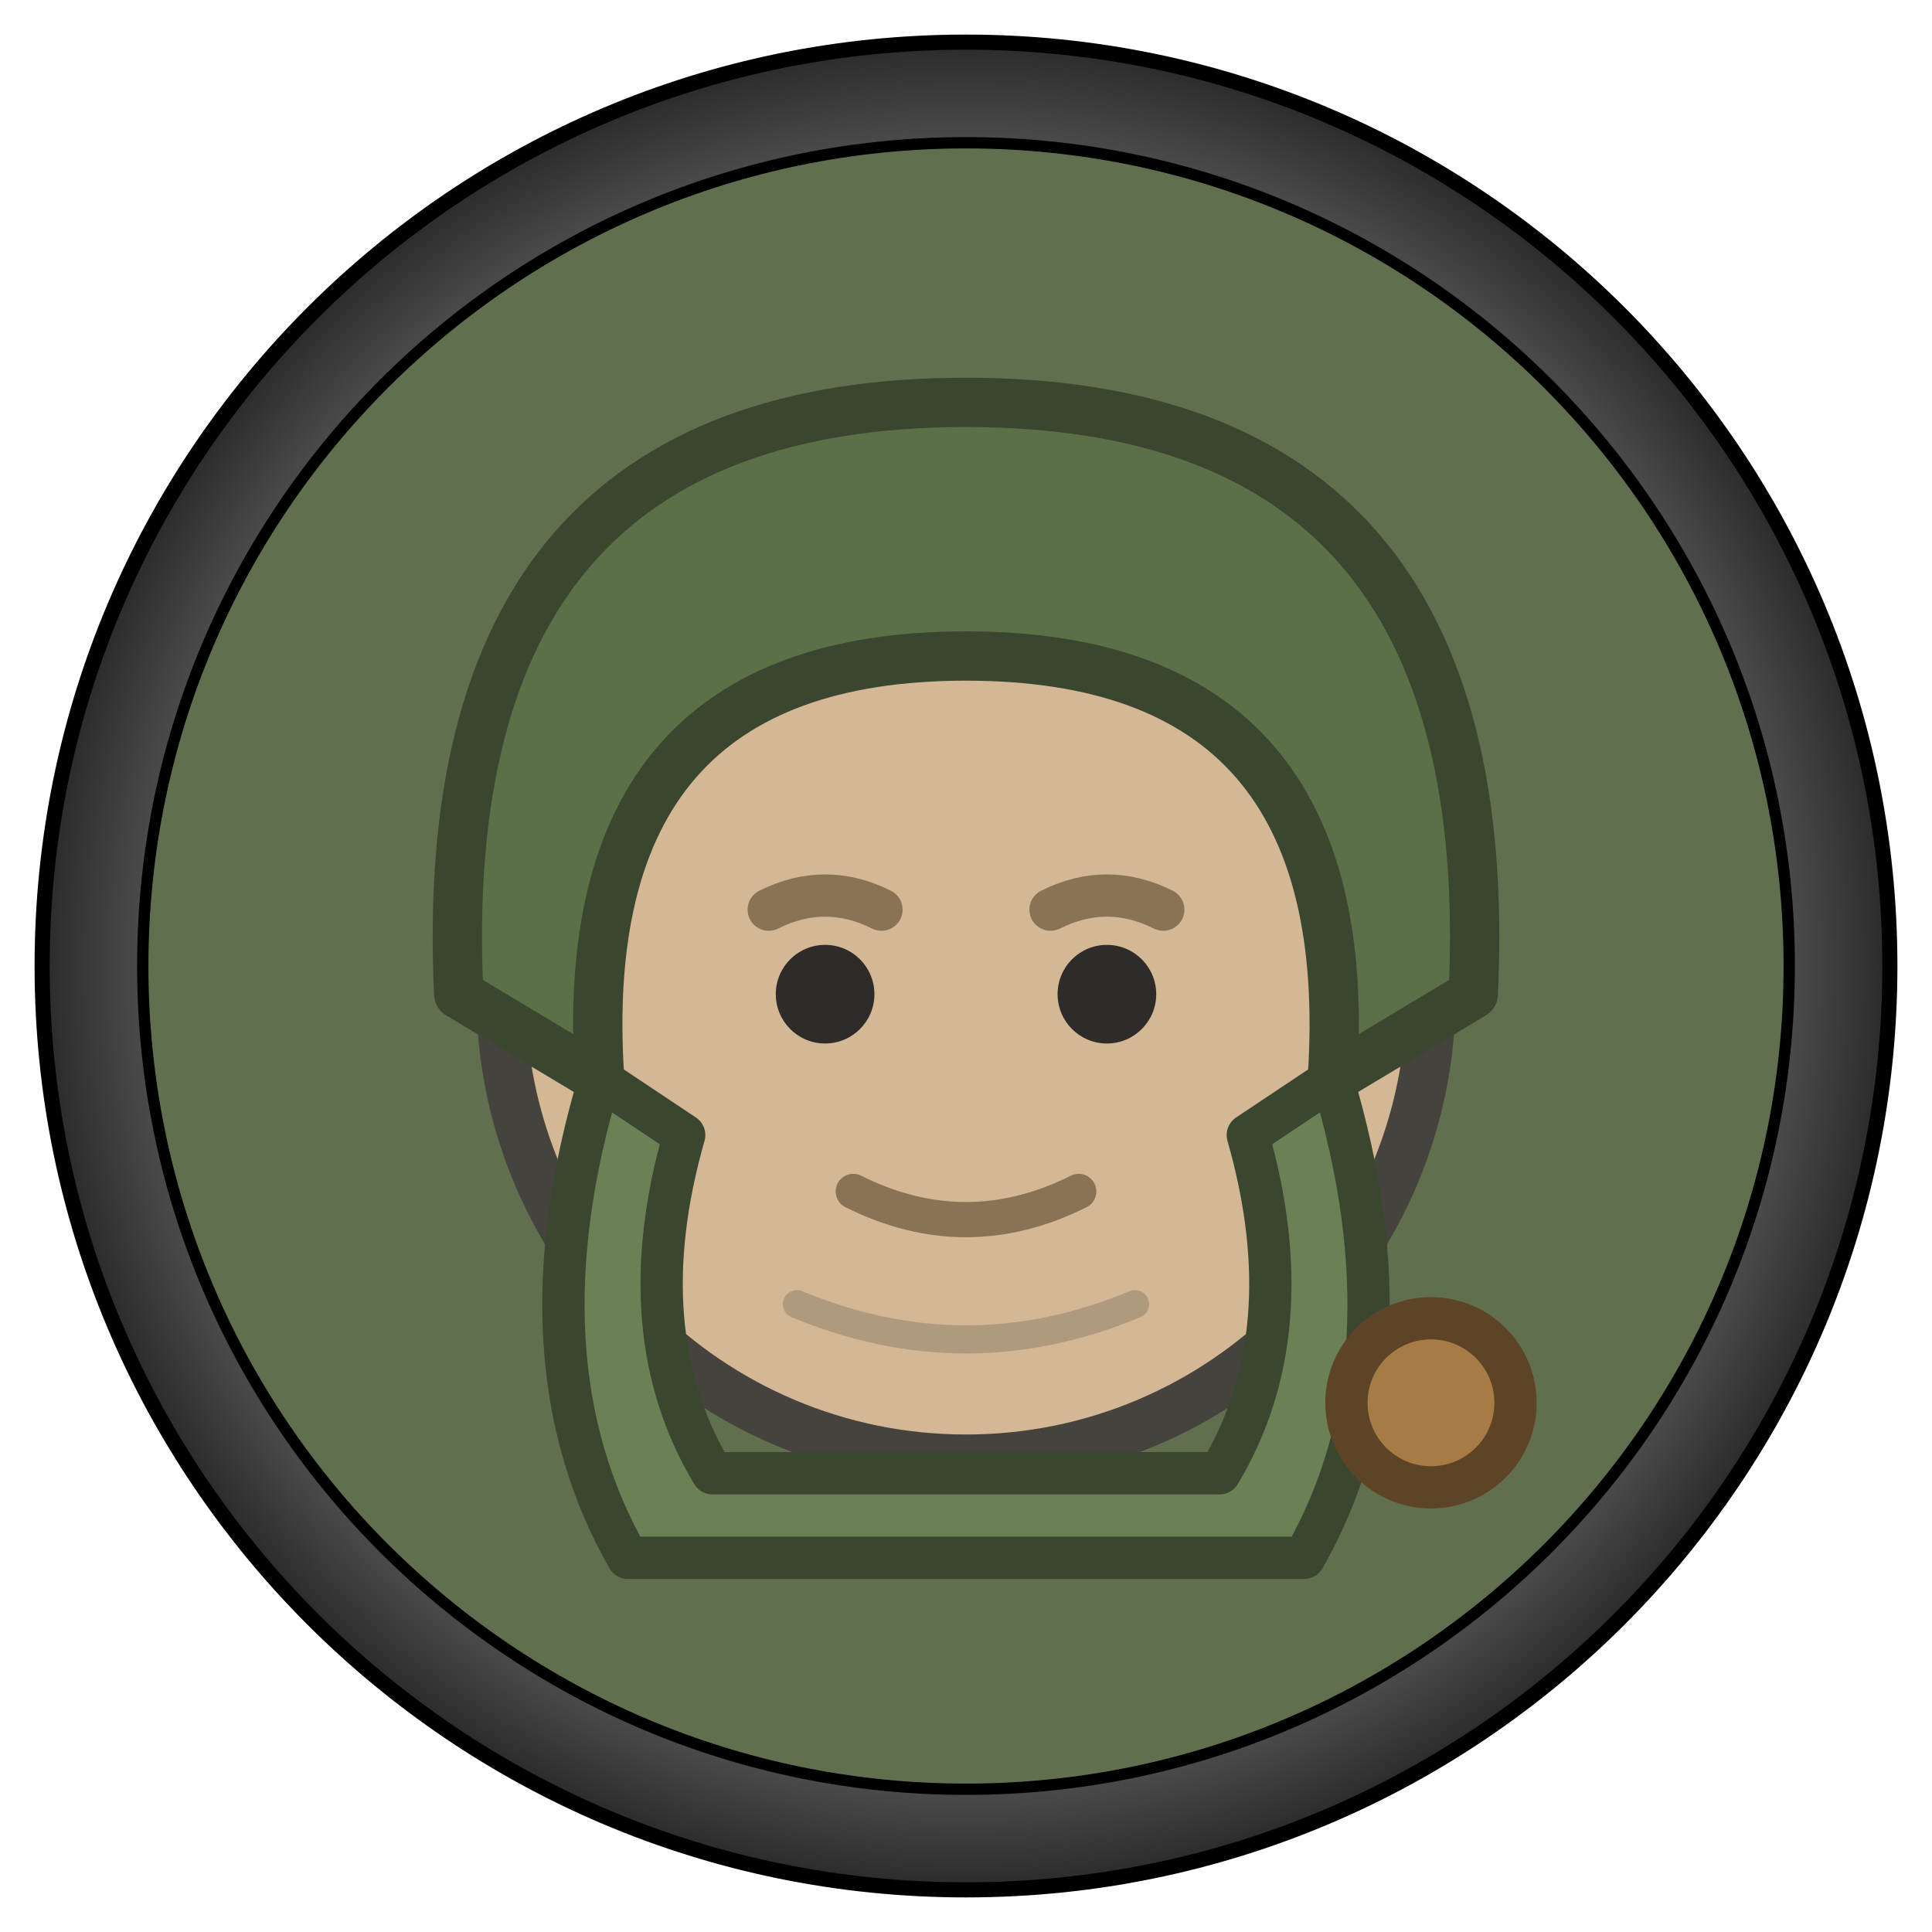
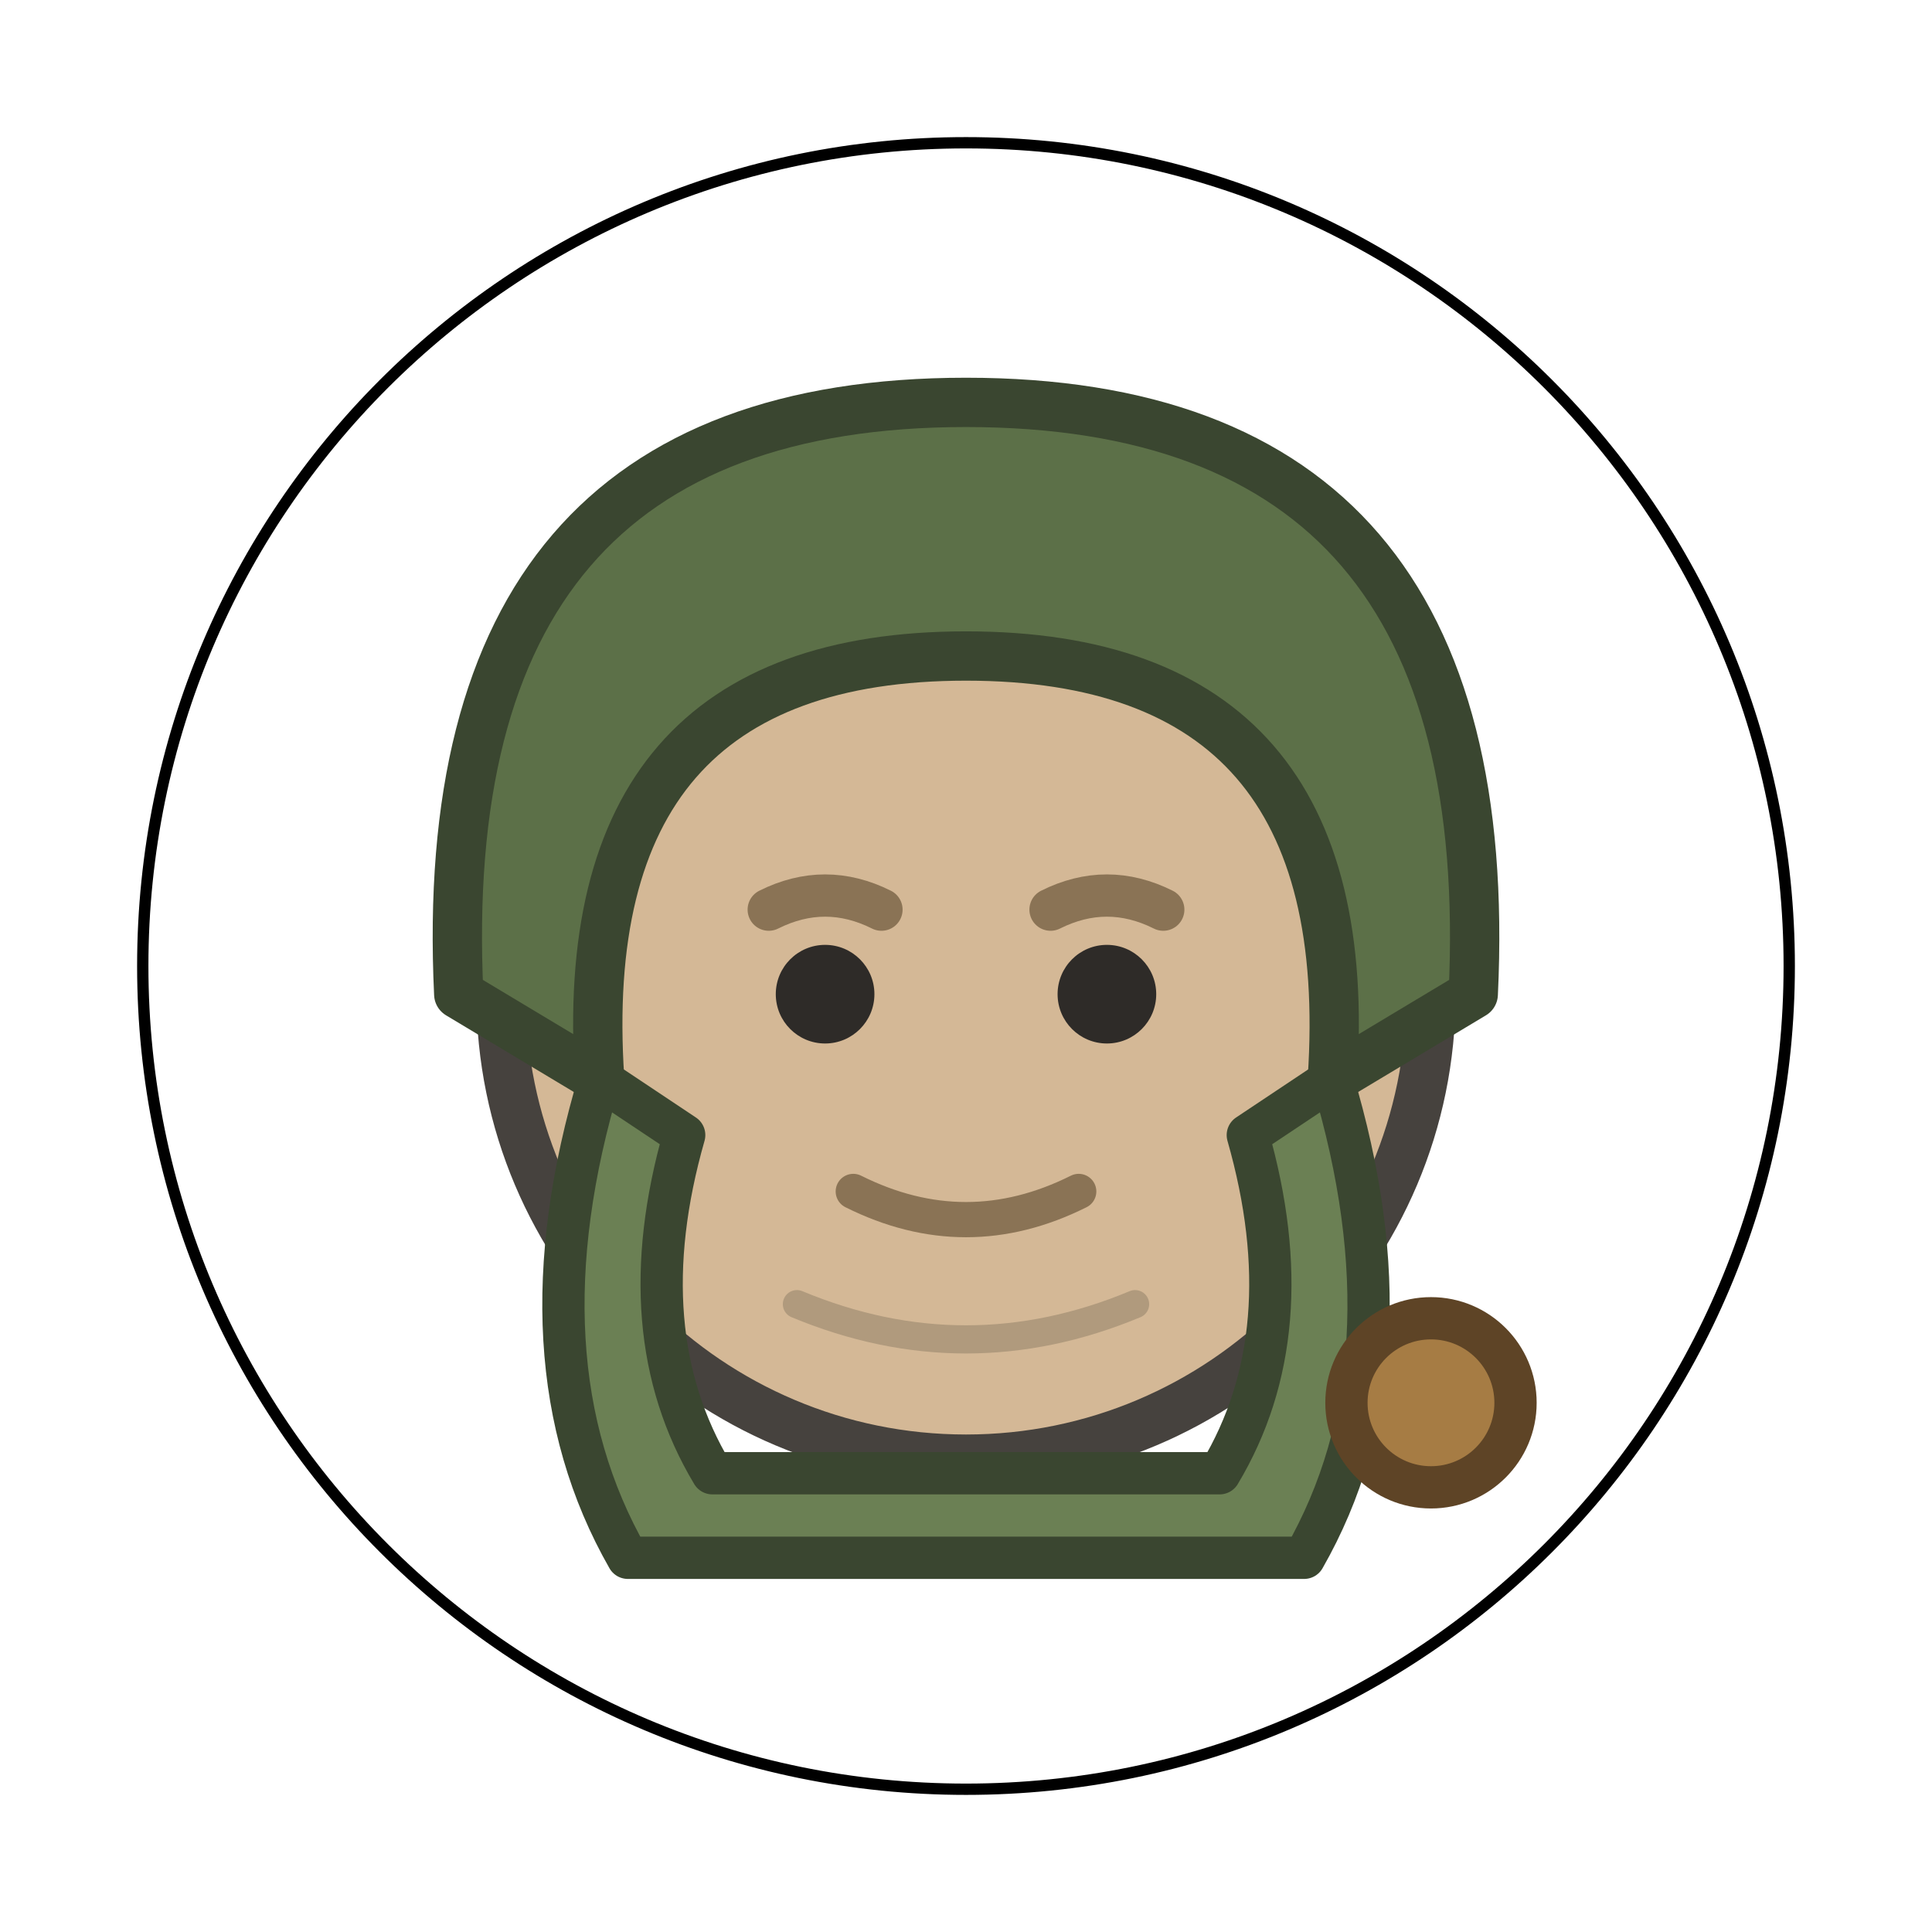
<svg xmlns="http://www.w3.org/2000/svg" width="100%" height="100%" viewBox="0 0 512 512" version="1.1" xml:space="preserve" style="fill-rule:evenodd;clip-rule:evenodd;stroke-linecap:round;stroke-linejoin:round;stroke-miterlimit:1.5;">
  <g transform="matrix(1.164025,0,0,1.164025,-57.51083,-54.01875)">
-     <circle cx="269.333" cy="266.333" r="210.333" style="fill:url(#_Radial1);stroke:black;stroke-width:3.44px;" />
  </g>
  <g transform="matrix(1.037243,0,0,1.037243,-23.36399,-20.25227)">
-     <circle cx="269.333" cy="266.333" r="210.333" style="fill:rgb(96,112,78);" />
    <clipPath id="_clip2">
      <circle cx="269.333" cy="266.333" r="210.333" />
    </clipPath>
    <g clip-path="url(#_clip2)">
      <g transform="matrix(3.6,0,0,3.6,269.3333,266.3333)">
        <g transform="matrix(1,0,0,1,-50,-50)">
          <circle cx="50" cy="52" r="33" fill="#d4b896" stroke="#46423e" stroke-width="3.5" />
          <path d="M 14 52 Q 12 10 50 10 Q 88 10 86 52 L 76 58 Q 78 28 50 28 Q 22 28 24 58 Z" fill="#5c7048" stroke="#3a4630" stroke-width="3.5" stroke-linejoin="round" />
          <path d="M 24 58 Q 18 78 26 92 L 74 92 Q 82 78 76 58 L 70 62 Q 74 76 68 86 L 32 86 Q 26 76 30 62 Z" fill="#6b8054" stroke="#3a4630" stroke-width="3" stroke-linejoin="round" />
          <circle cx="40" cy="52" r="3.5" fill="#2e2b28" />
          <circle cx="60" cy="52" r="3.5" fill="#2e2b28" />
          <path d="M 36 46 Q 40 44 44 46 M 56 46 Q 60 44 64 46" fill="none" stroke="#8a7355" stroke-width="3" stroke-linecap="round" />
          <path d="M 42 66 Q 50 70 58 66" fill="none" stroke="#8a7355" stroke-width="2.5" stroke-linecap="round" />
          <path d="M 38 74 Q 50 79 62 74" fill="none" stroke="#b09a7d" stroke-width="2" stroke-linecap="round" />
          <circle cx="83" cy="81" r="6" fill="#a67c44" stroke="#5e4426" stroke-width="3" />
        </g>
      </g>
    </g>
    <circle cx="269.333" cy="266.333" r="210.333" style="fill:none;stroke:black;stroke-width:2.89px;" />
  </g>
  <defs>
    <radialGradient id="_Radial1" cx="0" cy="0" r="1" gradientUnits="userSpaceOnUse" gradientTransform="matrix(0,210.3333,-210.3333,0,269.3333,266.3333)">
      <stop offset="0" style="stop-color:white;stop-opacity:1" />
      <stop offset="0.48" style="stop-color:rgb(198,198,198);stop-opacity:1" />
      <stop offset="1" style="stop-color:rgb(44,44,44);stop-opacity:1" />
    </radialGradient>
  </defs>
</svg>
